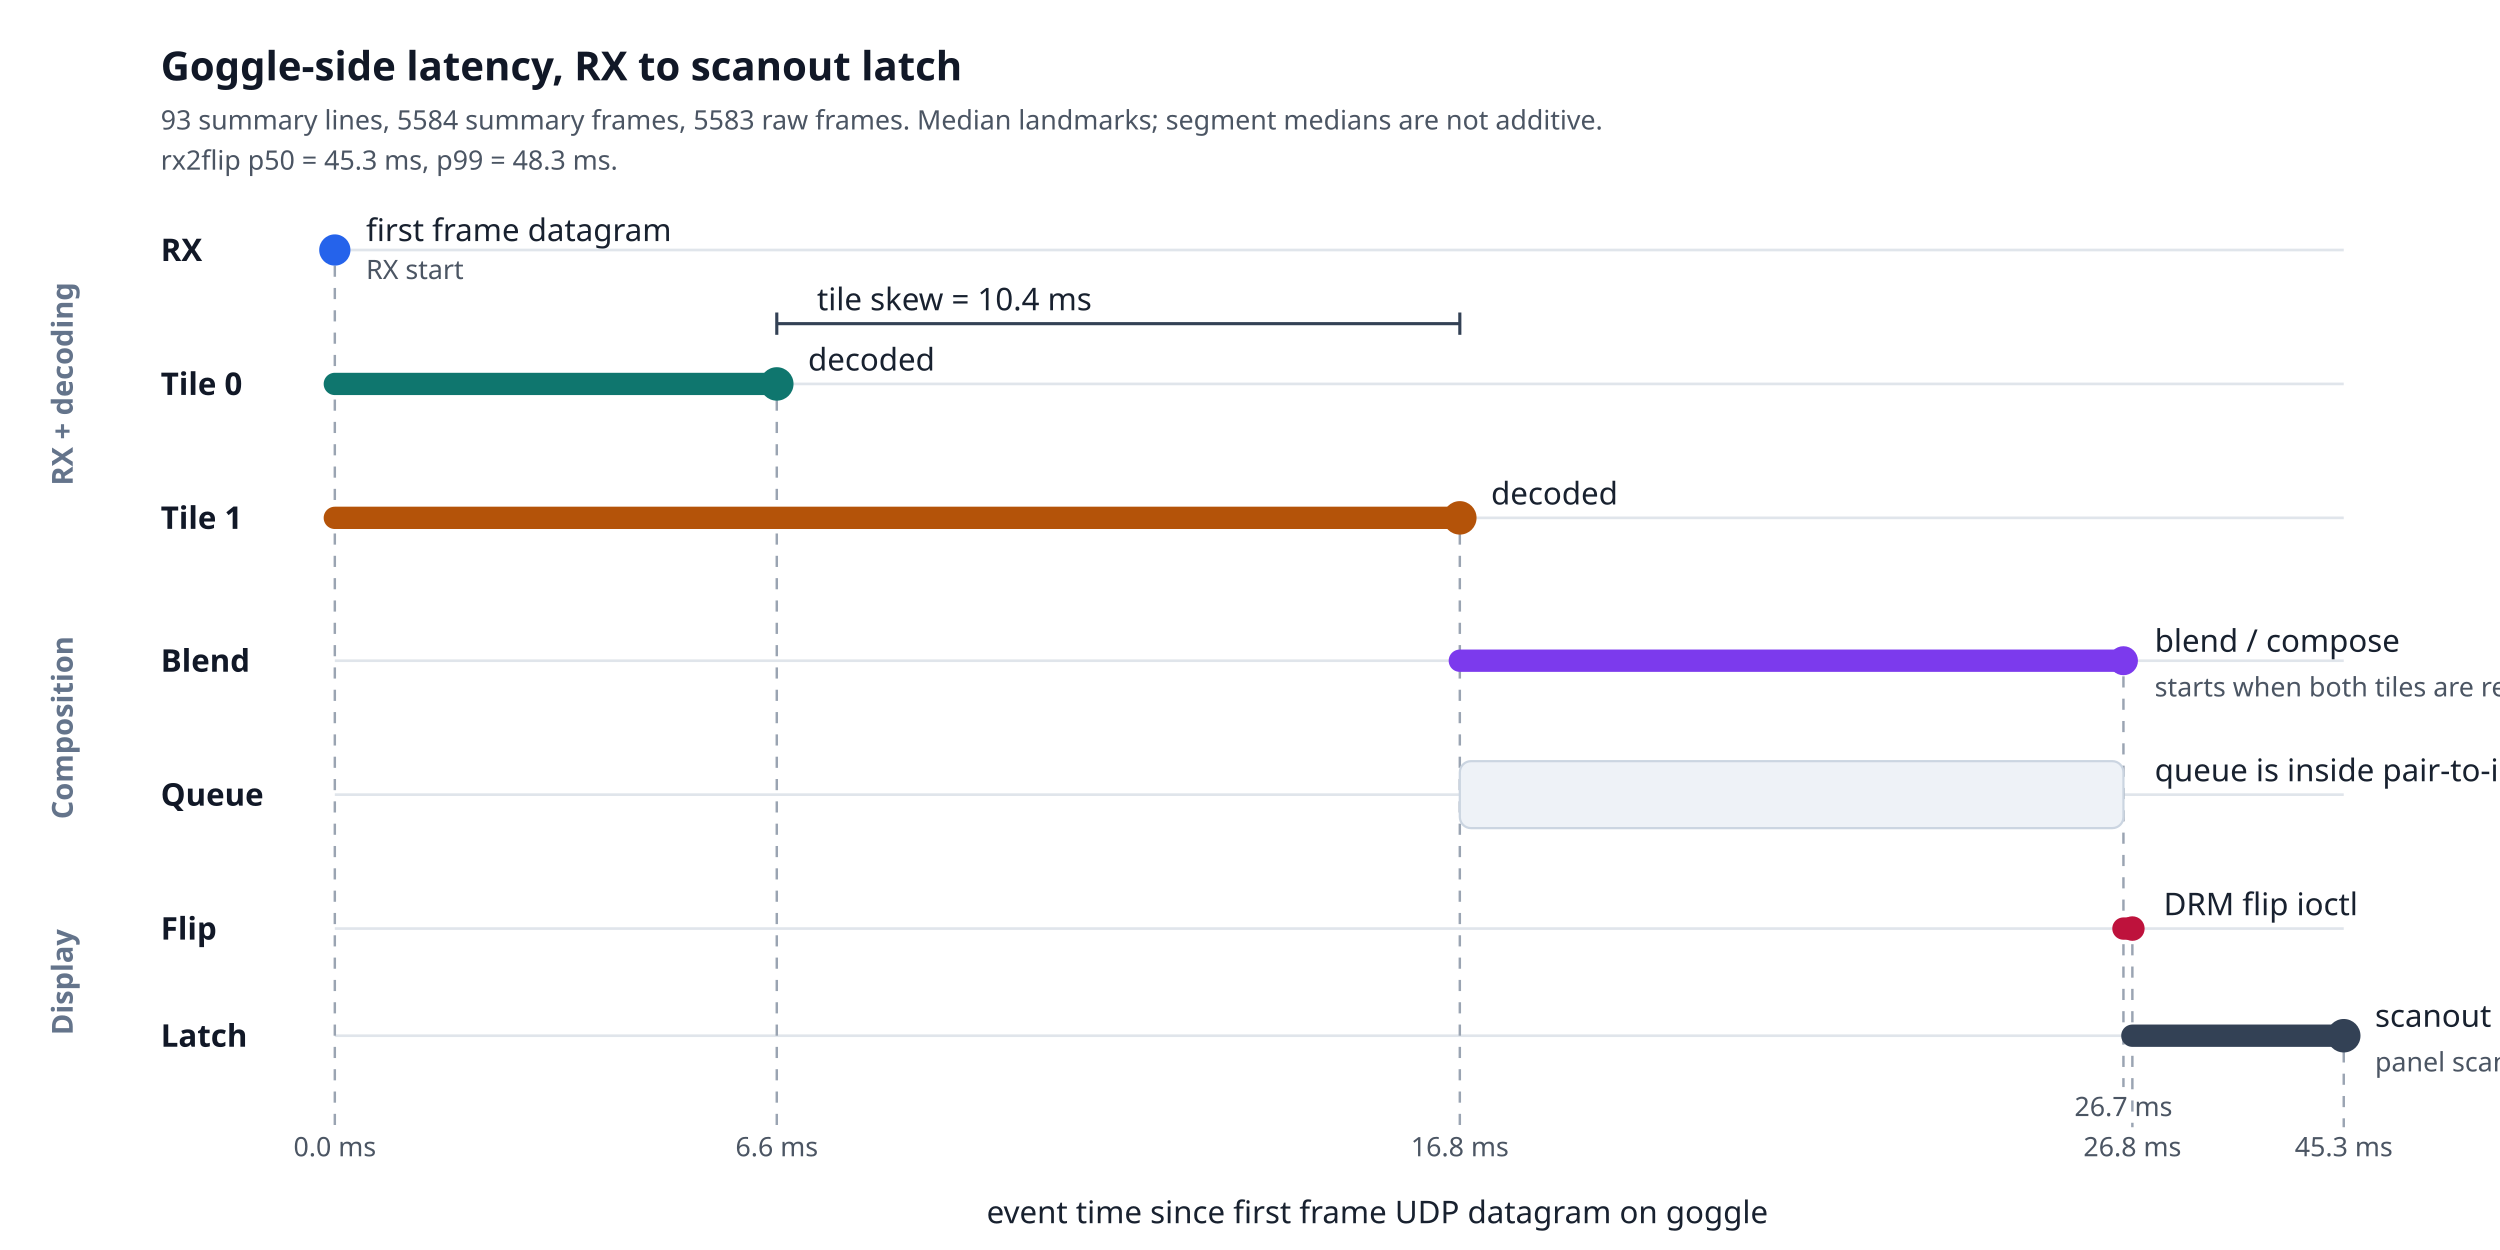
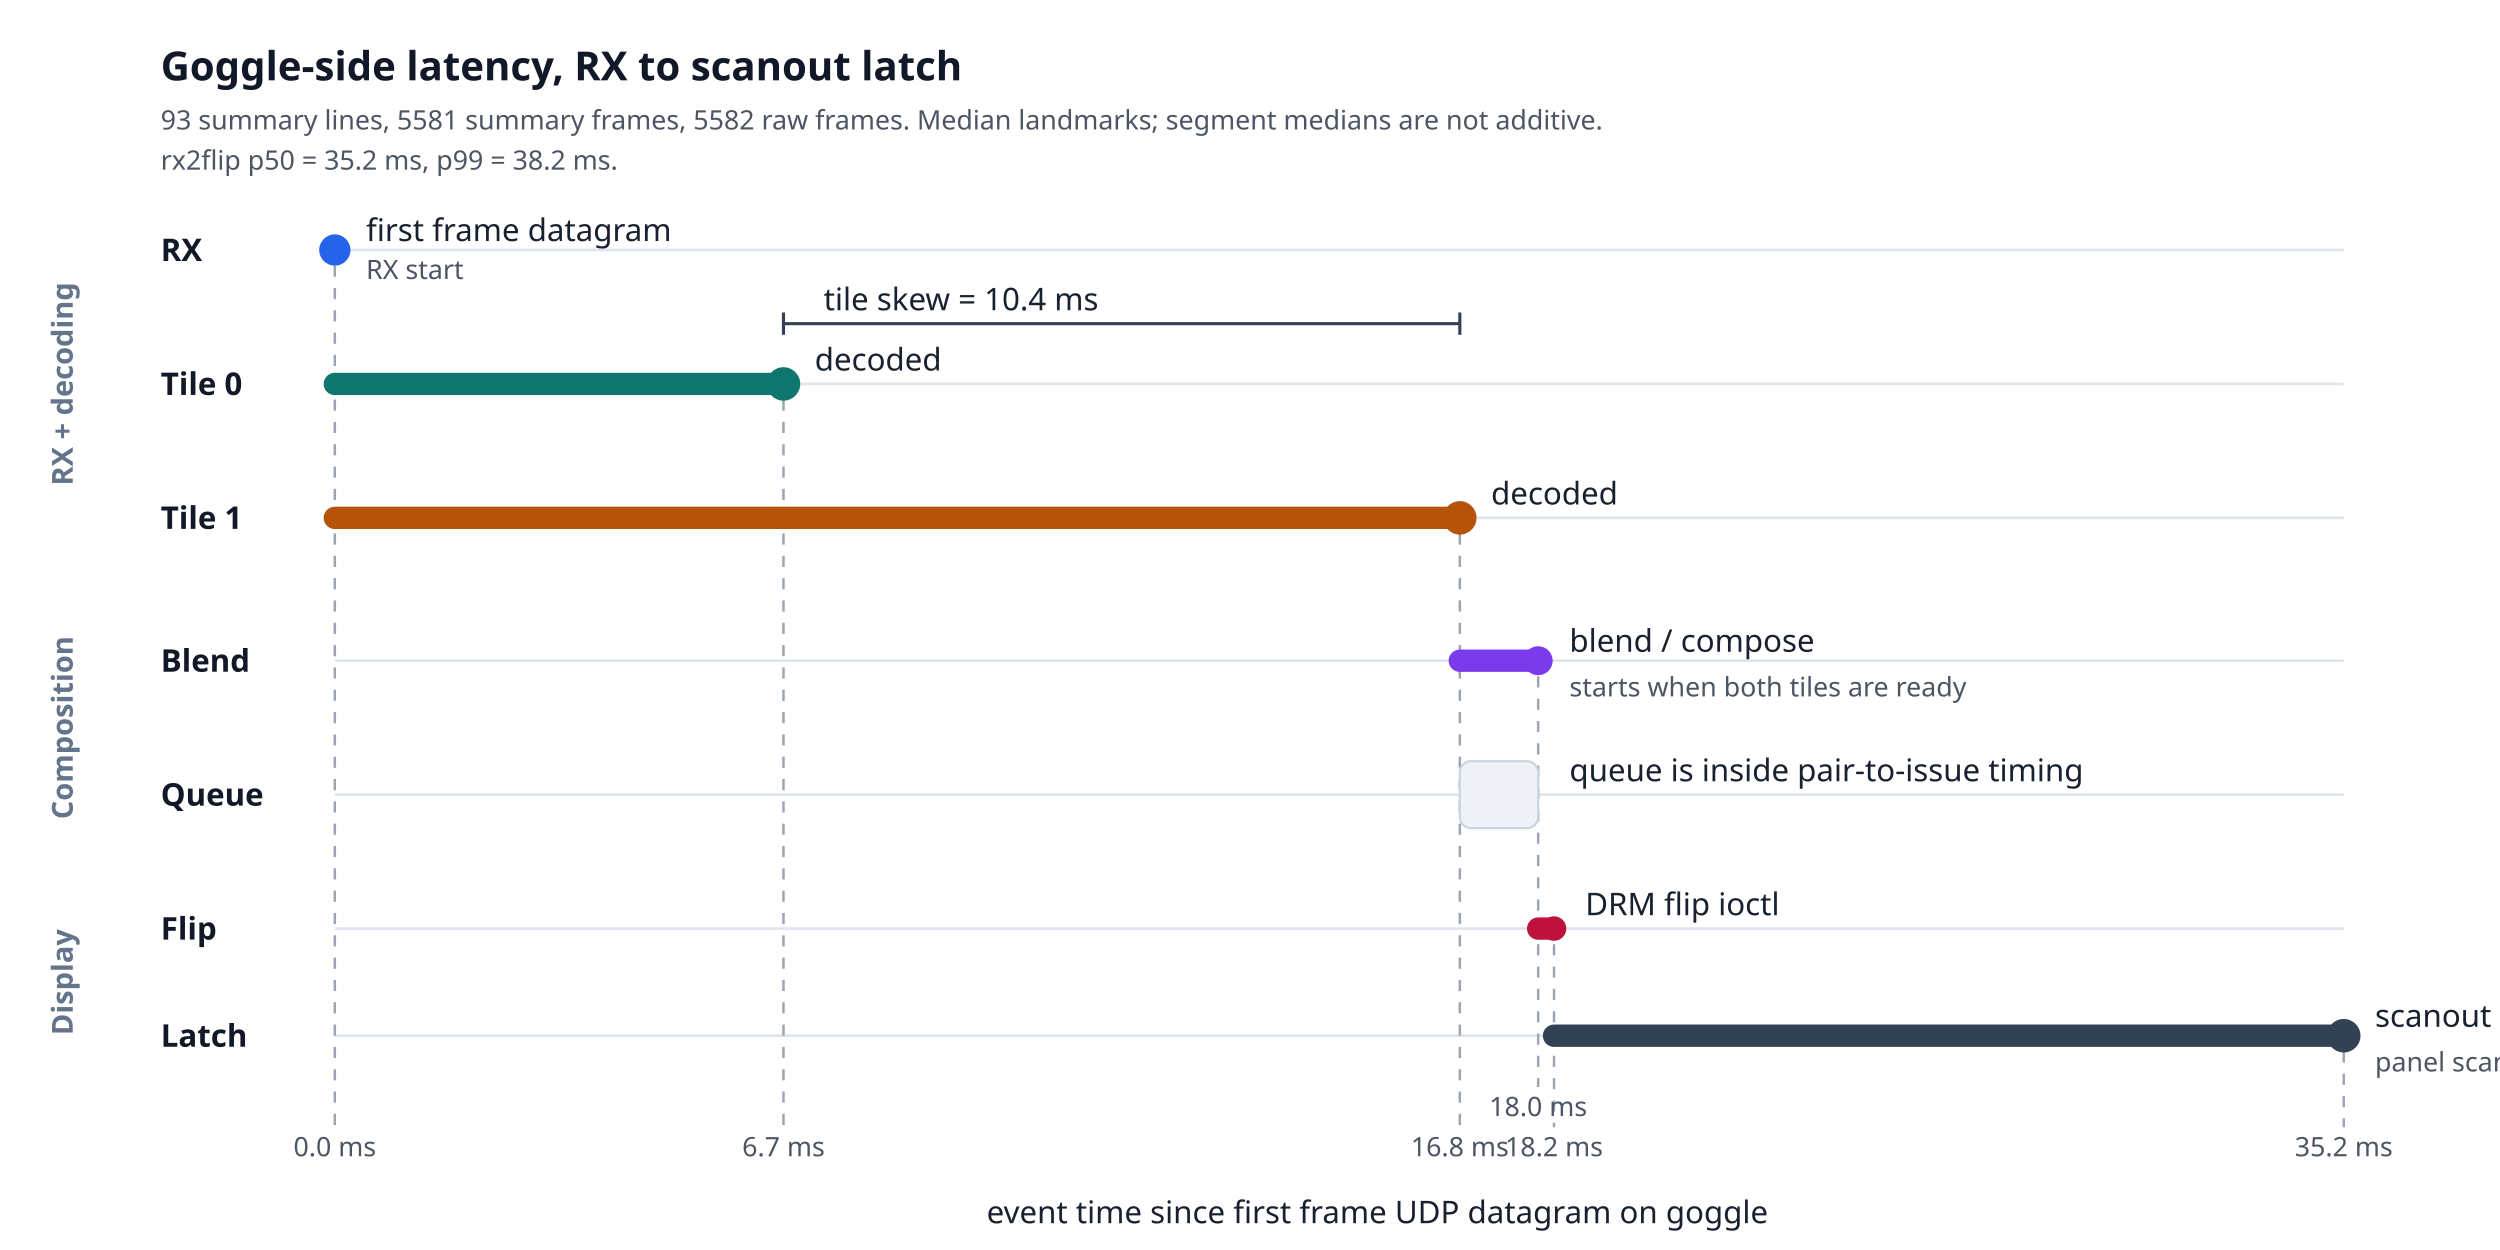
<svg xmlns="http://www.w3.org/2000/svg" width="1120" height="560" viewBox="0 0 1120 560" role="img" aria-labelledby="title desc">
  <style>
    .bg { fill: #ffffff; }
    .title { fill: #111827; font: 18px sans-serif; font-weight: 700; }
    .small { fill: #4b5563; font: 12px sans-serif; }
    .label { fill: #18212f; font: 14px sans-serif; }
    .rowlabel { fill: #111827; font: 14px sans-serif; font-weight: 700; dominant-baseline: middle; }
    .group { fill: #64748b; font: 13px sans-serif; font-weight: 700; text-anchor: middle; dominant-baseline: middle; }
    .time { fill: #4b5563; font: 12px sans-serif; text-anchor: middle; }
    .row { stroke: #e0e5eb; stroke-width: 1.2; }
    .guide { stroke: #9aa4b2; stroke-width: 1.1; stroke-dasharray: 5 5; }
    .bracket { stroke: #334155; stroke-width: 1.4; fill: none; }
    .bar { stroke-width: 10; stroke-linecap: round; }
    .decode0 { stroke: #0f766e; fill: #0f766e; }
    .decode1 { stroke: #b45309; fill: #b45309; }
    .comp { stroke: #7c3aed; fill: #7c3aed; }
    .flip { stroke: #be123c; fill: #be123c; }
    .wait { stroke: #334155; fill: #334155; }
    .rx { fill: #2563eb; }
    .muted { fill: #eef2f7; stroke: #cbd5e1; stroke-width: 1; }
  </style>
  <rect class="bg" x="0" y="0" width="1120" height="560" />
  <text class="title" x="72" y="36">Goggle-side latency, RX to scanout latch</text>
-   <text class="small" x="72" y="58">93 summary lines, 5584 summary frames, 5583 raw frames. Median landmarks; segment medians are not additive.</text>
-   <text class="small" x="72" y="76">rx2flip p50 = 45.3 ms, p99 = 48.3 ms.</text>
+   <text class="small" x="72" y="58">93 summary lines, 5581 summary frames, 5582 raw frames. Median landmarks; segment medians are not additive.</text>
+   <text class="small" x="72" y="76">rx2flip p50 = 35.2 ms, p99 = 38.2 ms.</text>
  <text class="group" transform="translate(28 172) rotate(-90)">RX + decoding</text>
  <text class="group" transform="translate(28 326) rotate(-90)">Composition</text>
  <text class="group" transform="translate(28 440) rotate(-90)">Display</text>
  <line class="row" x1="150.0" y1="112" x2="1050.0" y2="112" />
  <line class="row" x1="150.0" y1="172" x2="1050.0" y2="172" />
  <line class="row" x1="150.0" y1="232" x2="1050.0" y2="232" />
  <line class="row" x1="150.0" y1="296" x2="1050.0" y2="296" />
  <line class="row" x1="150.0" y1="356" x2="1050.0" y2="356" />
  <line class="row" x1="150.0" y1="416" x2="1050.0" y2="416" />
  <line class="row" x1="150.0" y1="464" x2="1050.0" y2="464" />
  <text class="rowlabel" x="72" y="112">RX</text>
  <text class="rowlabel" x="72" y="172">Tile 0</text>
  <text class="rowlabel" x="72" y="232">Tile 1</text>
  <text class="rowlabel" x="72" y="296">Blend</text>
  <text class="rowlabel" x="72" y="356">Queue</text>
  <text class="rowlabel" x="72" y="416">Flip</text>
  <text class="rowlabel" x="72" y="464">Latch</text>
  <line class="guide" x1="150.0" y1="119" x2="150.0" y2="505" />
-   <line class="guide" x1="348.0" y1="179" x2="348.0" y2="505" />
+   <line class="guide" x1="351.0" y1="179" x2="351.0" y2="505" />
  <line class="guide" x1="654.0" y1="239" x2="654.0" y2="505" />
-   <line class="guide" x1="951.3" y1="303" x2="951.3" y2="487" />
-   <line class="guide" x1="955.3" y1="423" x2="955.3" y2="505" />
+   <line class="guide" x1="689.1" y1="303" x2="689.1" y2="487" />
+   <line class="guide" x1="696.2" y1="423" x2="696.2" y2="505" />
  <line class="guide" x1="1050.0" y1="471" x2="1050.0" y2="505" />
  <circle class="rx" cx="150.0" cy="112" r="7" />
  <text class="label" x="164.0" y="108">first frame datagram</text>
  <text class="small" x="164.0" y="125">RX start</text>
-   <line class="decode0 bar" x1="150.0" y1="172" x2="348.0" y2="172" />
-   <circle class="decode0" cx="348.0" cy="172" r="7" />
-   <text class="label" x="362.0" y="166">decoded</text>
+   <line class="decode0 bar" x1="150.0" y1="172" x2="351.0" y2="172" />
+   <circle class="decode0" cx="351.0" cy="172" r="7" />
+   <text class="label" x="365.0" y="166">decoded</text>
  <line class="decode1 bar" x1="150.0" y1="232" x2="654.0" y2="232" />
  <circle class="decode1" cx="654.0" cy="232" r="7" />
  <text class="label" x="668.0" y="226">decoded</text>
-   <line class="comp bar" x1="654.0" y1="296" x2="951.3" y2="296" />
-   <circle class="comp" cx="951.3" cy="296" r="6" />
-   <text class="label" x="965.3" y="292">blend / compose</text>
-   <text class="small" x="965.3" y="312">starts when both tiles are ready</text>
-   <rect class="muted" x="654.0" y="341" width="297.3" height="30" rx="5" />
-   <text class="label" x="965.3" y="350">queue is inside pair-to-issue timing</text>
-   <line class="flip bar" x1="951.3" y1="416" x2="955.3" y2="416" />
-   <circle class="flip" cx="955.3" cy="416" r="5" />
-   <text class="label" x="969.3" y="410">DRM flip ioctl</text>
-   <line class="wait bar" x1="955.3" y1="464" x2="1050.0" y2="464" />
+   <line class="comp bar" x1="654.0" y1="296" x2="689.1" y2="296" />
+   <circle class="comp" cx="689.1" cy="296" r="6" />
+   <text class="label" x="703.1" y="292">blend / compose</text>
+   <text class="small" x="703.1" y="312">starts when both tiles are ready</text>
+   <rect class="muted" x="654.0" y="341" width="35.1" height="30" rx="5" />
+   <text class="label" x="703.1" y="350">queue is inside pair-to-issue timing</text>
+   <line class="flip bar" x1="689.1" y1="416" x2="696.2" y2="416" />
+   <circle class="flip" cx="696.2" cy="416" r="5" />
+   <text class="label" x="710.2" y="410">DRM flip ioctl</text>
+   <line class="wait bar" x1="696.2" y1="464" x2="1050.0" y2="464" />
  <circle class="wait" cx="1050.0" cy="464" r="7" />
  <text class="label" x="1064.0" y="460">scanout latch event</text>
  <text class="small" x="1064.0" y="480">panel scanout and LCD response follow after this</text>
  <text class="time" x="150.0" y="518">0.0 ms</text>
-   <text class="time" x="348.0" y="518">6.6 ms</text>
+   <text class="time" x="351.0" y="518">6.7 ms</text>
  <text class="time" x="654.0" y="518">16.8 ms</text>
-   <text class="time" x="951.3" y="500">26.7 ms</text>
-   <text class="time" x="955.3" y="518">26.8 ms</text>
-   <text class="time" x="1050.0" y="518">45.3 ms</text>
-   <path class="bracket" d="M348.0 145 H654.0" />
-   <path class="bracket" d="M348.0 140 V150" />
+   <text class="time" x="689.1" y="500">18.0 ms</text>
+   <text class="time" x="696.2" y="518">18.2 ms</text>
+   <text class="time" x="1050.0" y="518">35.2 ms</text>
+   <path class="bracket" d="M351.0 145 H654.0" />
+   <path class="bracket" d="M351.0 140 V150" />
  <path class="bracket" d="M654.0 140 V150" />
-   <text class="label" x="366.0" y="139">tile skew = 10.4 ms</text>
+   <text class="label" x="369.0" y="139">tile skew = 10.4 ms</text>
  <text class="label" x="442" y="548">event time since first frame UDP datagram on goggle</text>
</svg>
